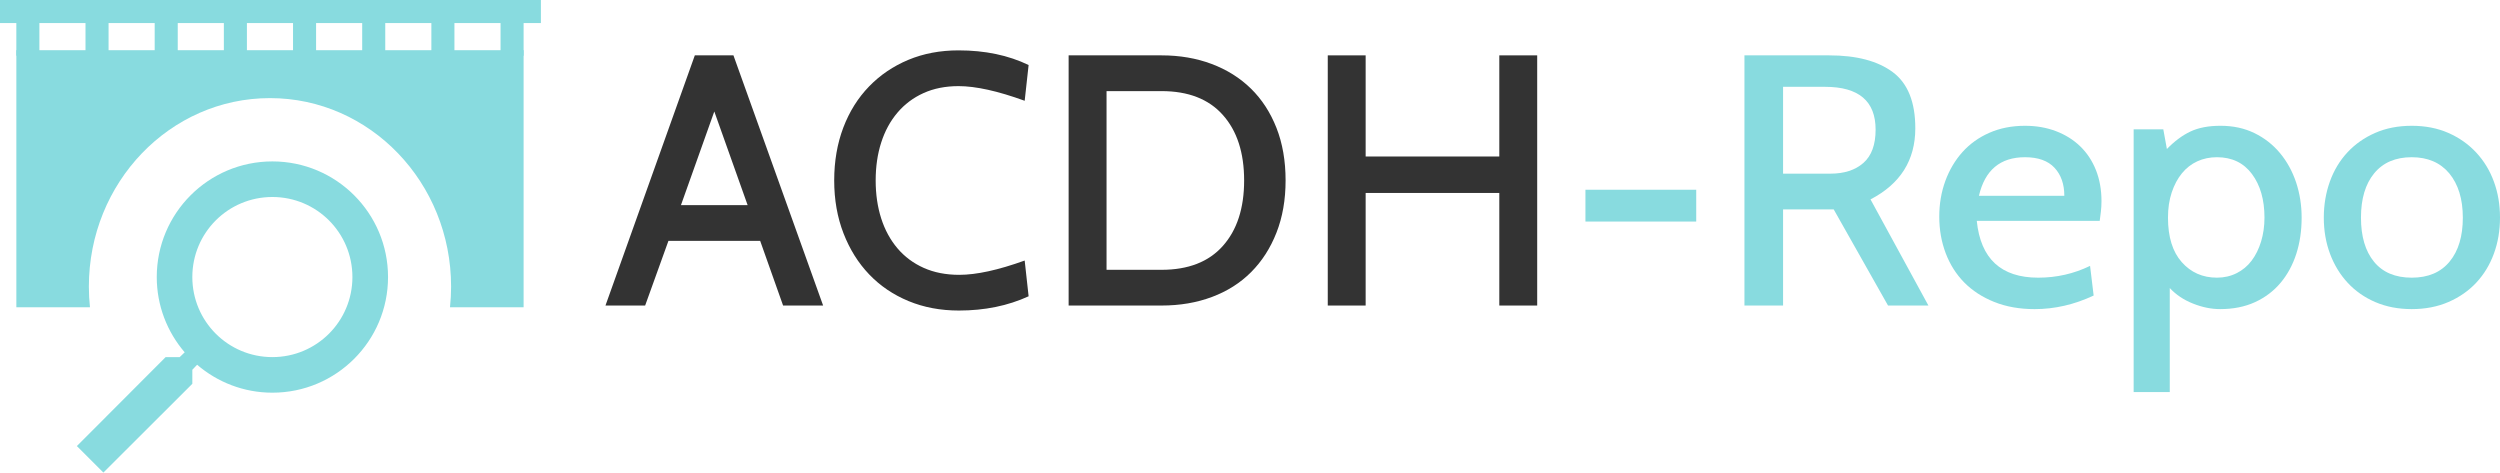
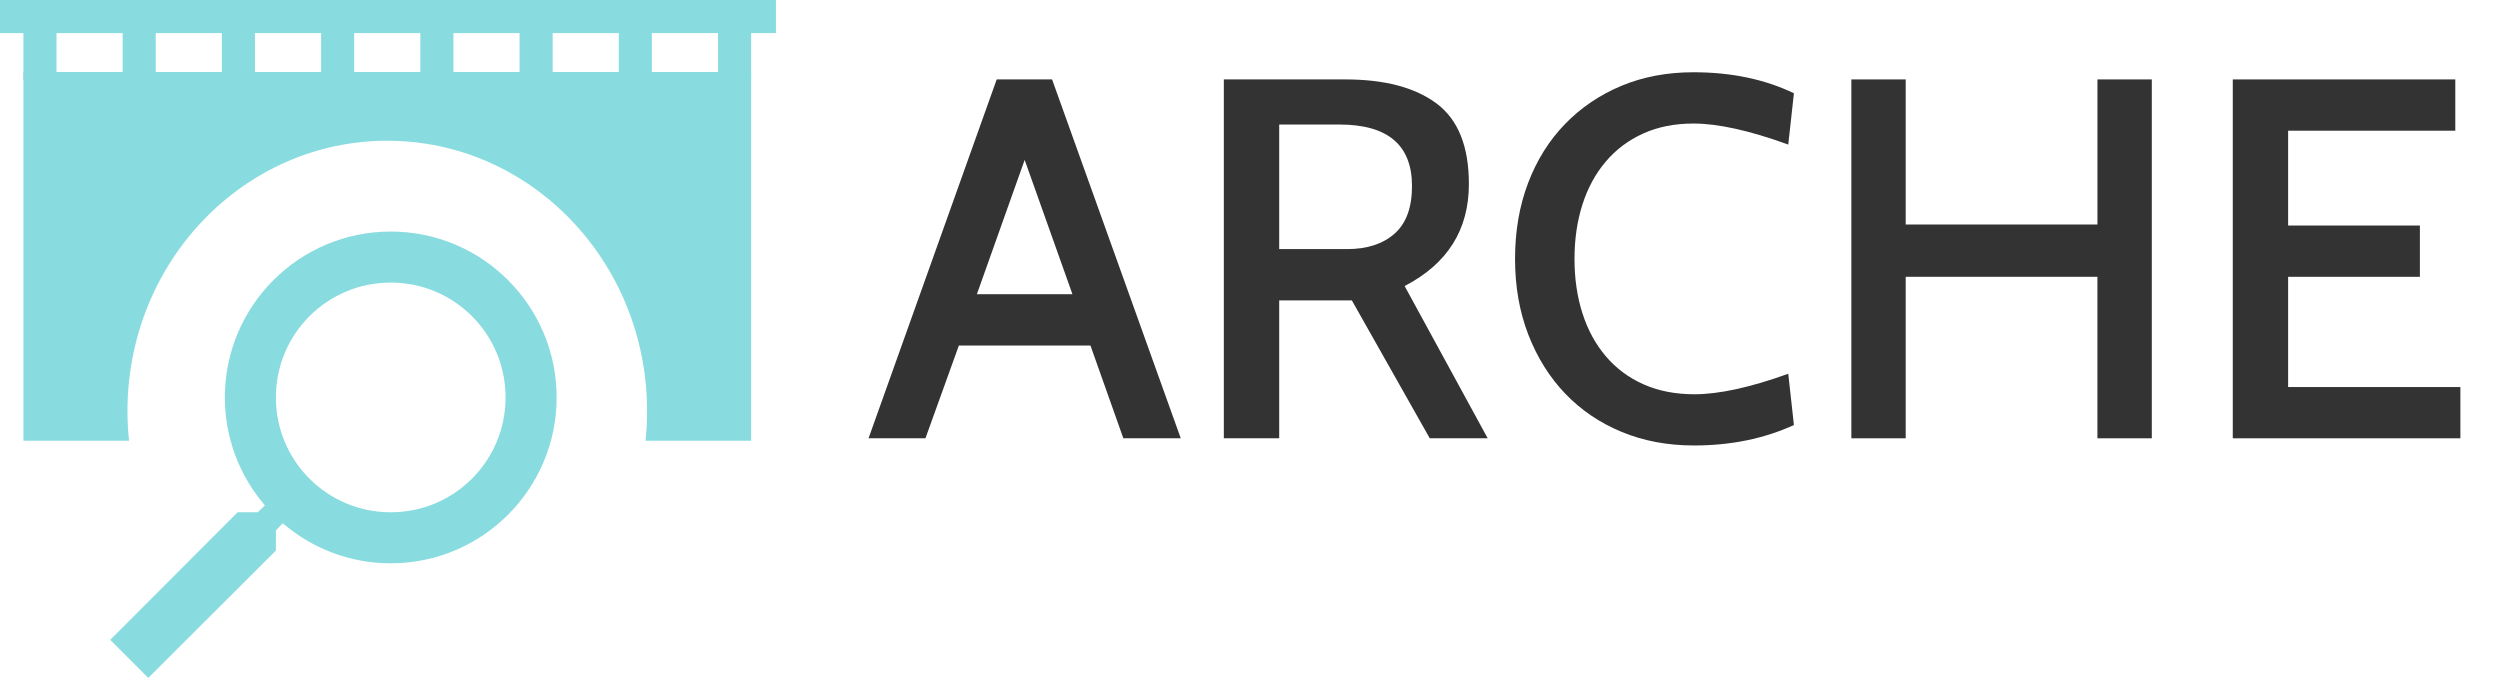
- <svg xmlns="http://www.w3.org/2000/svg" version="1.1" id="Layer_1" x="0px" y="0px" width="216.848px" height="40.991px" viewBox="-121.25 -41.825 216.848 40.991" enable-background="new -121.25 -41.825 216.848 40.991" xml:space="preserve">
+ <svg xmlns="http://www.w3.org/2000/svg" version="1.1" id="Layer_1" x="0px" y="0px" width="151.165px" height="40.99px" viewBox="-115.583 -37.5 151.165 40.99" enable-background="new -115.583 -37.5 151.165 40.99" xml:space="preserve">
  <g>
    <g>
      <g>
-         <path fill="#88DBDF" d="M-75.833-37.473v22.299h-6.385c0.062-0.588,0.096-1.186,0.096-1.791c0-9.029-7.034-16.35-15.711-16.35     s-15.709,7.32-15.709,16.35c0,0.605,0.033,1.203,0.095,1.791h-6.385v-22.299H-75.833z" />
+         <path fill="#88DBDF" d="M-70.167-33.148v22.299h-6.385c0.062-0.588,0.096-1.186,0.096-1.791c0-9.029-7.034-16.35-15.711-16.35     c-8.677,0-15.709,7.32-15.709,16.35c0,0.605,0.033,1.203,0.095,1.791h-6.385v-22.299H-70.167z" />
      </g>
    </g>
    <g>
-       <path fill="#88DBDF" d="M-114.583-3.134l2.3,2.3l7.716-7.701v-1.219l0.416-0.433c1.76,1.513,4.044,2.423,6.528,2.423    c5.54,0,10.031-4.49,10.031-10.03c0-5.539-4.491-10.03-10.031-10.03s-10.03,4.491-10.03,10.03c0,2.483,0.91,4.769,2.423,6.528    l-0.433,0.416h-1.219L-114.583-3.134z M-104.568-17.794c0-3.843,3.103-6.944,6.944-6.944s6.942,3.102,6.942,6.944    s-3.101,6.944-6.942,6.944S-104.568-13.952-104.568-17.794z" />
+       <path fill="#88DBDF" d="M-108.917,1.191l2.3,2.3l7.716-7.701v-1.219l0.416-0.433c1.76,1.513,4.044,2.423,6.528,2.423    c5.54,0,10.031-4.49,10.031-10.03c0-5.539-4.491-10.03-10.031-10.03c-5.54,0-10.03,4.491-10.03,10.03    c0,2.483,0.91,4.769,2.423,6.528l-0.433,0.416h-1.219L-108.917,1.191z M-98.901-13.469c0-3.843,3.101-6.944,6.944-6.944    c3.843,0,6.944,3.102,6.944,6.944s-3.101,6.944-6.944,6.944C-95.8-6.525-98.901-9.626-98.901-13.469z" />
    </g>
    <g>
-       <rect x="-119.833" y="-41.825" fill="#88DBDF" width="2" height="4.833" />
+       <rect x="-114.167" y="-37.5" fill="#88DBDF" width="2" height="4.833" />
    </g>
    <g>
-       <rect x="-77.833" y="-41.825" fill="#88DBDF" width="2" height="4.833" />
+       <rect x="-72.167" y="-37.5" fill="#88DBDF" width="2" height="4.833" />
    </g>
    <g>
-       <rect x="-121.25" y="-41.825" fill="#88DBDF" width="46.917" height="2" />
+       <rect x="-115.583" y="-37.5" fill="#88DBDF" width="46.917" height="2" />
    </g>
    <g>
-       <rect x="-113.833" y="-41.825" fill="#88DBDF" width="2" height="4.833" />
+       <rect x="-108.167" y="-37.5" fill="#88DBDF" width="2" height="4.833" />
    </g>
    <g>
-       <rect x="-107.833" y="-41.825" fill="#88DBDF" width="2" height="4.833" />
+       <rect x="-102.167" y="-37.5" fill="#88DBDF" width="2" height="4.833" />
    </g>
    <g>
-       <rect x="-101.833" y="-41.825" fill="#88DBDF" width="2" height="4.833" />
+       <rect x="-96.167" y="-37.5" fill="#88DBDF" width="2" height="4.833" />
    </g>
    <g>
-       <rect x="-95.833" y="-41.825" fill="#88DBDF" width="2" height="4.833" />
+       <rect x="-90.167" y="-37.5" fill="#88DBDF" width="2" height="4.833" />
    </g>
    <g>
-       <rect x="-89.833" y="-41.825" fill="#88DBDF" width="2" height="4.833" />
+       <rect x="-84.167" y="-37.5" fill="#88DBDF" width="2" height="4.833" />
    </g>
    <g>
-       <rect x="-83.833" y="-41.825" fill="#88DBDF" width="2" height="4.833" />
+       <rect x="-78.167" y="-37.5" fill="#88DBDF" width="2" height="4.833" />
    </g>
    <g>
-       <g>
-         <path fill="#333333" d="M-49.853-15.323h-3.472l-1.989-5.611h-7.956l-2.021,5.611h-3.441l7.75-21.7h3.35L-49.853-15.323z      M-56.402-24.034l-2.89-8.122l-2.892,8.122H-56.402z" />
-       </g>
-       <g>
-         <path fill="#333333" d="M-38.073-14.889c-1.591,0-3.048-0.273-4.371-0.821c-1.323-0.547-2.46-1.317-3.41-2.31     c-0.951-0.992-1.693-2.18-2.23-3.564c-0.538-1.385-0.808-2.914-0.808-4.588c0-1.675,0.266-3.203,0.791-4.589     c0.527-1.384,1.271-2.572,2.232-3.564c0.961-0.992,2.097-1.762,3.41-2.31c1.312-0.547,2.764-0.821,4.354-0.821     c2.294,0,4.319,0.424,6.076,1.271l-0.341,3.101c-2.335-0.848-4.247-1.271-5.735-1.271c-1.137,0-2.148,0.201-3.038,0.603     c-0.889,0.401-1.643,0.968-2.263,1.698c-0.62,0.731-1.09,1.596-1.41,2.595c-0.321,0.999-0.479,2.095-0.479,3.289     c0,1.194,0.16,2.29,0.479,3.289c0.32,0.999,0.791,1.863,1.41,2.594c0.62,0.73,1.38,1.297,2.279,1.698     c0.897,0.402,1.927,0.603,3.084,0.603c1.486,0,3.379-0.413,5.673-1.24l0.341,3.101C-33.826-15.302-35.841-14.889-38.073-14.889z" />
-       </g>
-       <g>
-         <path fill="#333333" d="M-20.496-15.323h-8.062v-21.7h8.062c1.57,0,3.018,0.248,4.34,0.744c1.322,0.496,2.46,1.209,3.41,2.139     c0.95,0.931,1.688,2.067,2.217,3.41c0.527,1.344,0.79,2.863,0.79,4.558c0,1.674-0.263,3.183-0.79,4.525     c-0.527,1.344-1.261,2.485-2.201,3.426c-0.938,0.941-2.07,1.658-3.395,2.154S-18.904-15.323-20.496-15.323z M-20.496-33.922     h-4.773v15.5h4.773c2.312,0,4.087-0.689,5.314-2.069c1.229-1.379,1.847-3.272,1.847-5.681c0-2.409-0.615-4.302-1.847-5.682     C-16.409-33.233-18.182-33.922-20.496-33.922z" />
-       </g>
-       <g>
-         <path fill="#333333" d="M12.085-15.323H8.799v-9.765H-2.795v9.765h-3.286v-21.7h3.286v8.773H8.799v-8.773h3.286V-15.323z" />
-       </g>
-       <g>
-         <path fill="#88DBDF" d="M25.879-22.608H16.27v-2.759h9.609V-22.608z" />
-       </g>
-       <g>
-         <path fill="#88DBDF" d="M46.019-15.323h-3.503l-4.712-8.339h-4.392v8.339h-3.35v-21.7h7.349c2.376,0,4.216,0.486,5.519,1.457     c1.302,0.972,1.952,2.594,1.952,4.867c0,2.77-1.295,4.826-3.886,6.169L46.019-15.323z M37.054-34.294h-3.642v7.532h4.106     c1.203,0,2.157-0.31,2.862-0.93c0.705-0.62,1.059-1.581,1.059-2.883C41.441-33.055,39.979-34.294,37.054-34.294z" />
-       </g>
-       <g>
-         <path fill="#88DBDF" d="M60.878-22.669H50.214c0.33,3.286,2.106,4.929,5.332,4.929c1.592,0,3.09-0.341,4.495-1.023l0.31,2.573     c-1.674,0.786-3.379,1.178-5.114,1.178c-1.303,0-2.47-0.206-3.503-0.619c-1.032-0.414-1.9-0.977-2.604-1.689     c-0.703-0.714-1.24-1.561-1.612-2.542c-0.371-0.981-0.558-2.041-0.558-3.178c0-1.096,0.176-2.124,0.525-3.085     c0.353-0.961,0.849-1.798,1.487-2.511c0.64-0.713,1.421-1.271,2.341-1.674s1.948-0.604,3.085-0.604     c0.973,0,1.864,0.154,2.683,0.465c0.814,0.31,1.52,0.749,2.106,1.317c0.588,0.568,1.043,1.256,1.364,2.062     c0.32,0.806,0.48,1.705,0.48,2.697c0,0.31-0.018,0.604-0.049,0.883C60.955-23.212,60.919-22.938,60.878-22.669z M54.399-28.188     c-2.148,0-3.481,1.116-3.999,3.349h7.408c0-1.013-0.284-1.824-0.852-2.434C56.388-27.882,55.535-28.188,54.399-28.188z" />
-       </g>
-       <g>
-         <path fill="#88DBDF" d="M71.325-15.013c-0.767,0-1.553-0.16-2.356-0.48c-0.806-0.319-1.478-0.77-2.015-1.348v9.021h-3.133     v-22.785h2.572l0.312,1.705c0.661-0.682,1.343-1.188,2.046-1.519c0.702-0.331,1.568-0.496,2.604-0.496     c1.098,0,2.077,0.212,2.945,0.636c0.868,0.424,1.606,1.002,2.217,1.735c0.609,0.734,1.074,1.581,1.396,2.542     c0.319,0.961,0.479,1.979,0.479,3.054c0,1.137-0.154,2.186-0.465,3.146c-0.31,0.961-0.765,1.798-1.364,2.511     c-0.599,0.713-1.338,1.271-2.216,1.674C73.469-15.214,72.461-15.013,71.325-15.013z M71.046-28.188     c-0.62,0-1.188,0.119-1.705,0.356c-0.517,0.238-0.961,0.584-1.333,1.039c-0.372,0.454-0.666,1.007-0.884,1.658     c-0.217,0.651-0.325,1.38-0.325,2.186c0,1.674,0.396,2.961,1.193,3.859c0.796,0.899,1.812,1.349,3.054,1.349     c0.62,0,1.188-0.129,1.705-0.388c0.517-0.258,0.95-0.62,1.302-1.085c0.352-0.465,0.625-1.018,0.821-1.658     c0.194-0.64,0.295-1.333,0.295-2.077c0-1.55-0.362-2.811-1.085-3.782C73.36-27.702,72.348-28.188,71.046-28.188z" />
-       </g>
-       <g>
-         <path fill="#88DBDF" d="M87.94-15.013c-1.155,0-2.206-0.201-3.146-0.604c-0.94-0.402-1.741-0.961-2.402-1.674     c-0.662-0.713-1.173-1.55-1.534-2.511c-0.36-0.961-0.543-2.01-0.543-3.146c0-1.116,0.178-2.159,0.527-3.131     c0.351-0.972,0.857-1.813,1.519-2.526c0.662-0.713,1.464-1.276,2.402-1.689c0.94-0.413,2-0.62,3.178-0.62     c1.18,0,2.237,0.207,3.18,0.62c0.939,0.413,1.746,0.981,2.418,1.705c0.671,0.724,1.183,1.565,1.532,2.526     c0.353,0.961,0.527,1.999,0.527,3.115c0,1.116-0.176,2.154-0.527,3.115c-0.351,0.961-0.855,1.798-1.519,2.512     c-0.662,0.713-1.468,1.275-2.418,1.689C90.183-15.219,89.118-15.013,87.94-15.013z M91.195-26.792     c-0.783-0.931-1.868-1.396-3.255-1.396c-1.403,0-2.488,0.465-3.255,1.396c-0.765,0.93-1.146,2.211-1.146,3.844     c0,1.633,0.377,2.909,1.132,3.828c0.754,0.92,1.845,1.38,3.271,1.38c1.428,0,2.521-0.465,3.286-1.396     c0.767-0.93,1.146-2.2,1.146-3.812C92.373-24.56,91.98-25.842,91.195-26.792z" />
-       </g>
+       <path fill="#333333" d="M-44.187-10.998h-3.472l-1.989-5.611h-7.956l-2.021,5.611h-3.441l7.75-21.7h3.348L-44.187-10.998z     M-50.736-19.709l-2.89-8.122l-2.89,8.122H-50.736z" />
+       <path fill="#333333" d="M-25.628-10.998h-3.503l-4.712-8.339h-4.392v8.339h-3.348v-21.7h7.347c2.376,0,4.216,0.486,5.518,1.457    c1.302,0.972,1.953,2.594,1.953,4.867c0,2.77-1.295,4.826-3.886,6.169L-25.628-10.998z M-34.594-29.97h-3.641v7.532h4.108    c1.204,0,2.158-0.31,2.863-0.93s1.059-1.581,1.059-2.883C-30.206-28.73-31.668-29.97-34.594-29.97z" />
+       <path fill="#333333" d="M-13.156-10.564c-1.592,0-3.049-0.273-4.371-0.821c-1.322-0.547-2.459-1.317-3.41-2.31    s-1.695-2.18-2.232-3.564s-0.805-2.914-0.805-4.588c0-1.675,0.262-3.203,0.789-4.589c0.527-1.384,1.271-2.572,2.232-3.564    s2.098-1.762,3.41-2.31c1.312-0.547,2.764-0.821,4.355-0.821c2.293,0,4.318,0.424,6.076,1.271l-0.342,3.101    c-2.336-0.848-4.246-1.271-5.734-1.271c-1.137,0-2.15,0.201-3.037,0.603c-0.891,0.401-1.645,0.968-2.264,1.698    c-0.621,0.731-1.09,1.596-1.41,2.595s-0.48,2.095-0.48,3.289s0.16,2.29,0.48,3.289s0.789,1.863,1.41,2.594    c0.619,0.73,1.379,1.297,2.277,1.698c0.9,0.402,1.928,0.603,3.086,0.603c1.488,0,3.379-0.413,5.672-1.24l0.342,3.101    C-8.91-10.978-10.923-10.564-13.156-10.564z" />
+       <path fill="#333333" d="M14.527-10.998h-3.287v-9.765H-0.353v9.765h-3.286v-21.7h3.286v8.773h11.594v-8.773h3.287V-10.998z" />
+       <path fill="#333333" d="M33.188-10.998H19.424v-21.7h13.455v3.101H22.771v5.734h7.967v3.101h-7.967v6.665h10.416V-10.998z" />
    </g>
  </g>
</svg>
